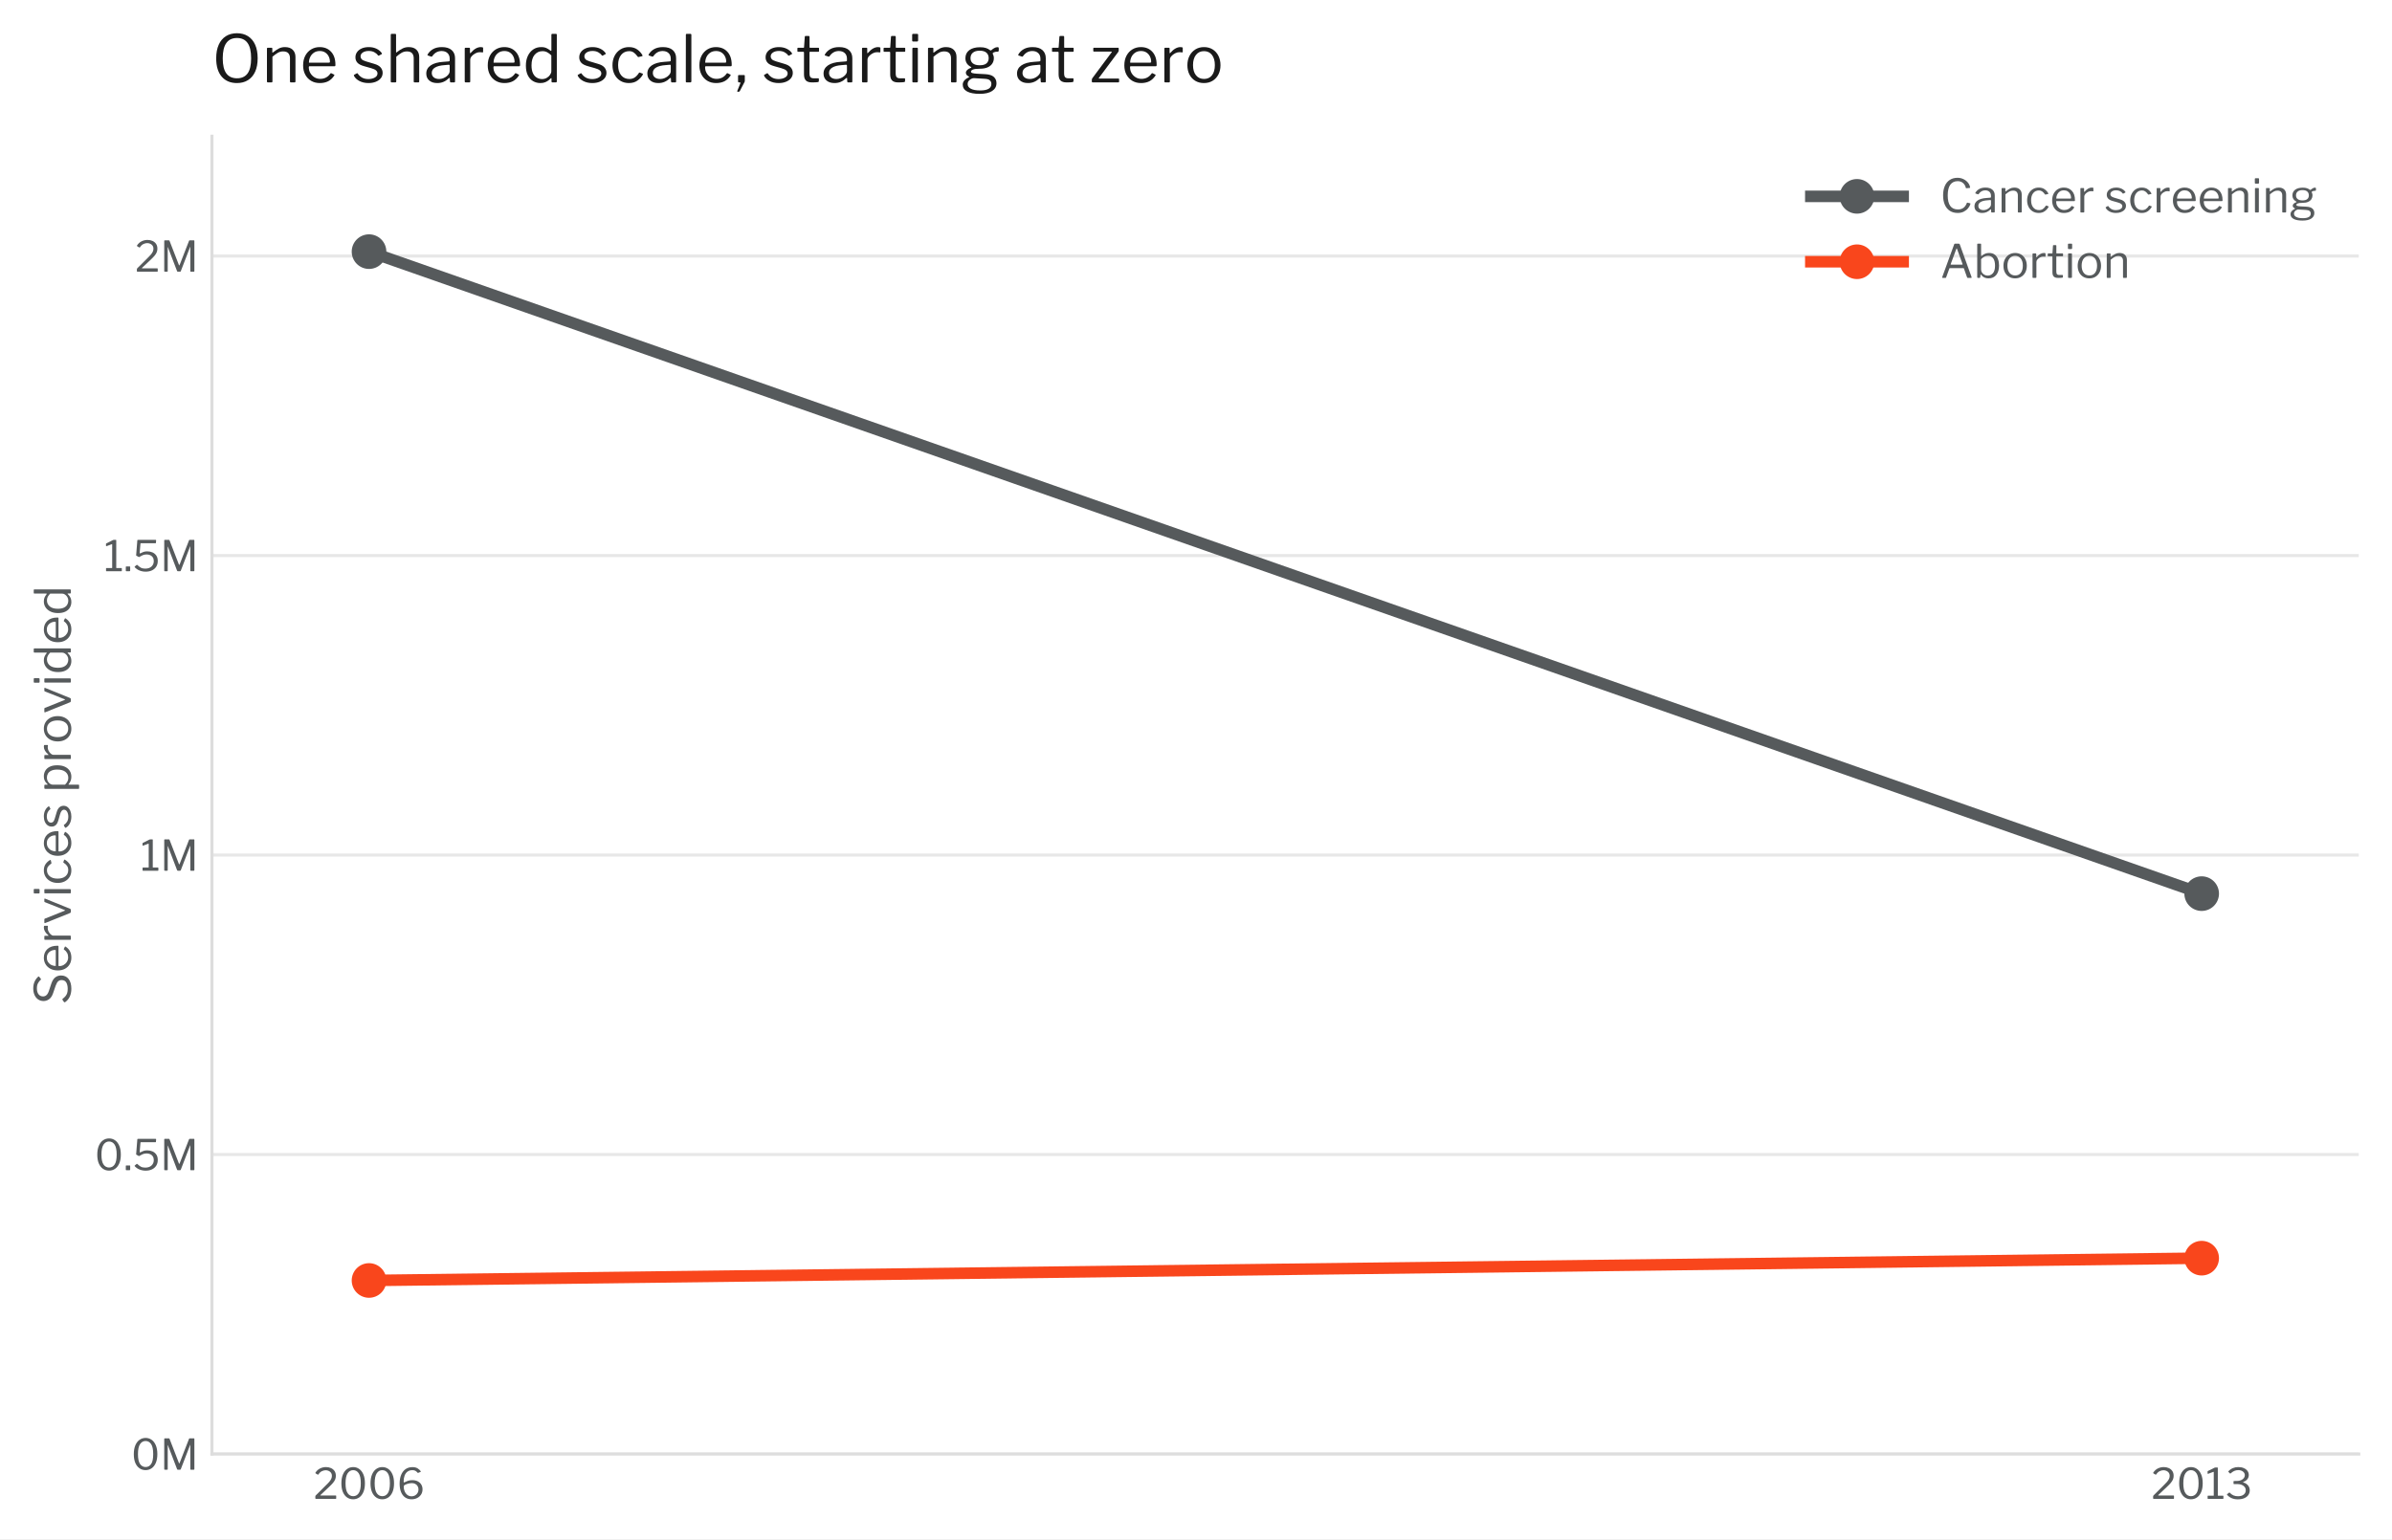
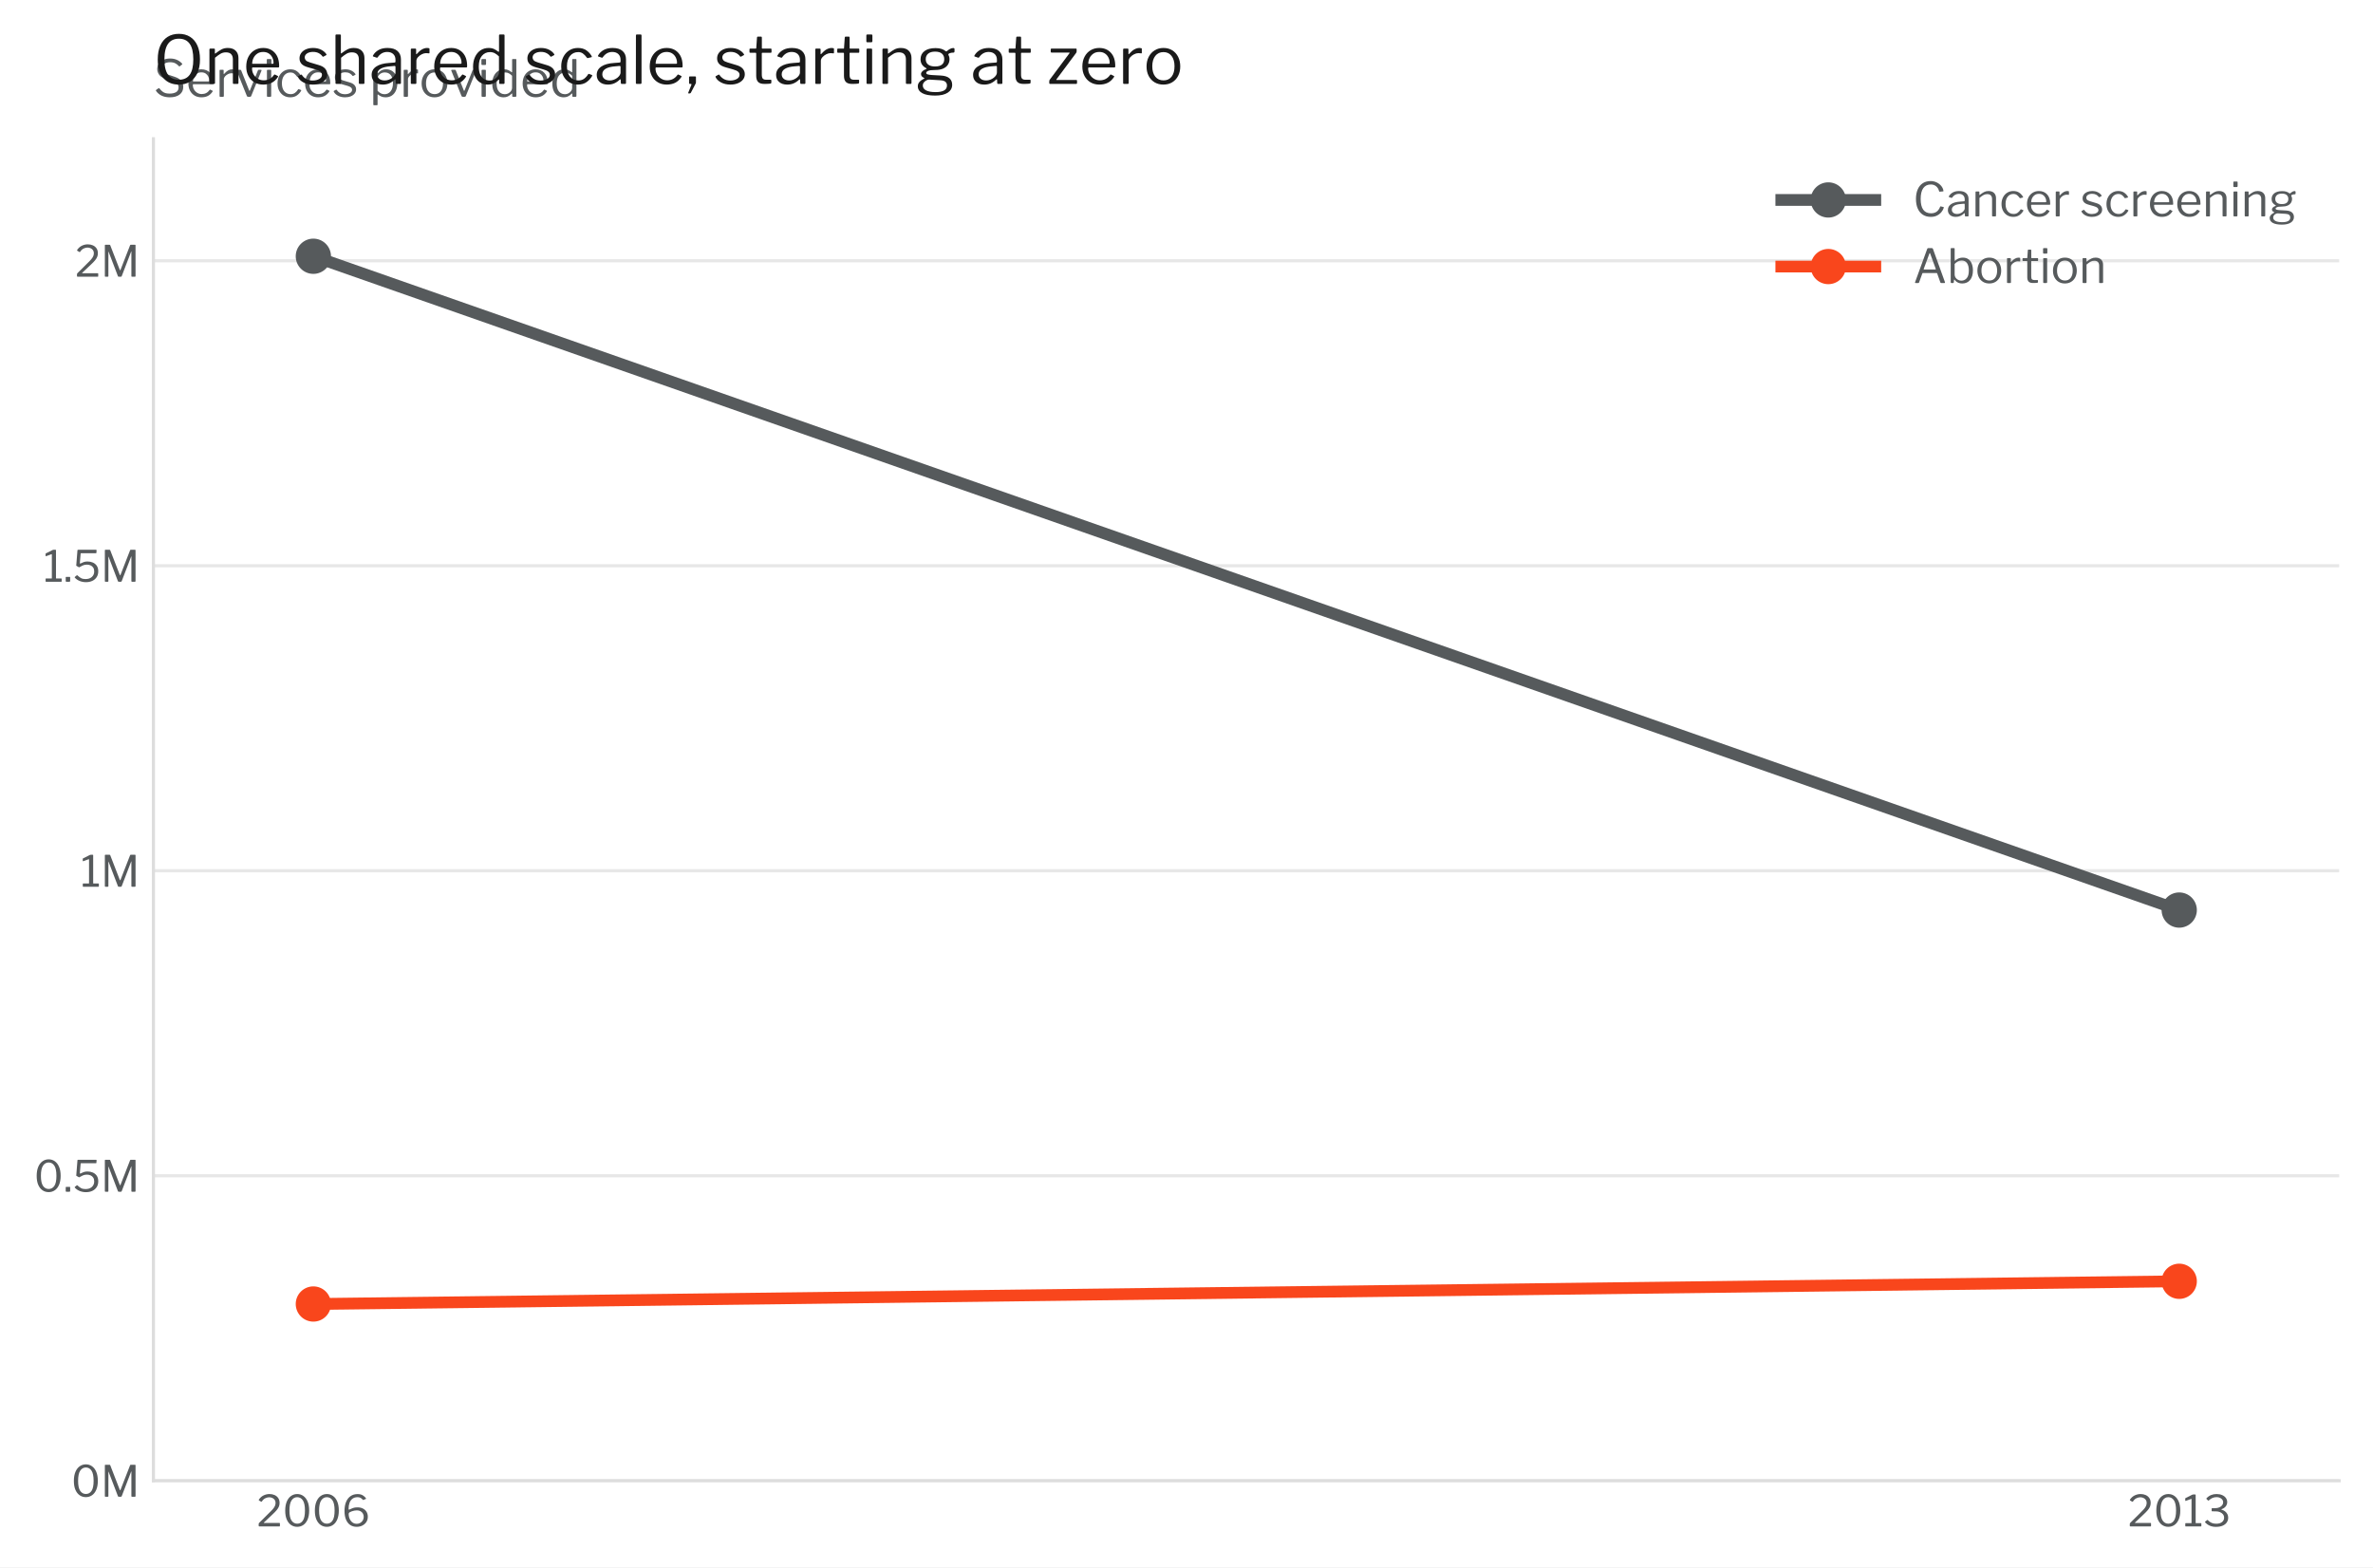
- <svg xmlns="http://www.w3.org/2000/svg" xmlns:xlink="http://www.w3.org/1999/xlink" width="621.729pt" height="400.161pt" viewBox="0 0 621.729 400.161" version="1.1">
+ <svg xmlns="http://www.w3.org/2000/svg" xmlns:xlink="http://www.w3.org/1999/xlink" width="605.807pt" height="400.161pt" viewBox="0 0 605.807 400.161" version="1.1">
  <defs>
    <style type="text/css">*{stroke-linejoin: round; stroke-linecap: butt}</style>
  </defs>
  <g id="figure_1">
    <g id="patch_1">
-       <path d="M 0 400.161  L 621.729 400.161  L 621.729 0  L 0 0  z " style="fill: #ffffff" />
+       <path d="M 0 400.161  L 605.807 400.161  L 605.807 0  L 0 0  z " style="fill: #ffffff" />
    </g>
    <g id="axes_1">
      <g id="patch_2">
-         <path d="M 55.089 378.044  L 613.089 378.044  L 613.089 35.425  L 55.089 35.425  z " style="fill: #ffffff" />
+         <path d="M 39.167 378.044  L 597.167 378.044  L 597.167 35.425  L 39.167 35.425  z " style="fill: #ffffff" />
      </g>
      <g id="matplotlib.axis_1">
        <g id="xtick_1">
          <g id="line2d_1" />
          <g id="text_1">
-             <g style="fill: #565a5c" transform="translate(81.42036 389.7061) scale(0.11 -0.11)">
+             <g style="fill: #565a5c" transform="translate(65.49896 389.7061) scale(0.11 -0.11)">
              <defs>
                <path id="LibreFranklin-Regular-32" d="M 1850 1990  Q 2208 2330 2422 2582  Q 2637 2835 2729 3052  Q 2822 3270 2822 3501  Q 2822 3776 2681 3961  Q 2541 4147 2326 4240  Q 2112 4333 1875 4333  Q 1600 4333 1299 4189  Q 998 4045 781 3699  Q 768 3674 733 3664  Q 698 3654 653 3686  L 371 3853  Q 288 3910 346 3994  Q 640 4422 1056 4617  Q 1472 4813 1926 4813  Q 2330 4813 2669 4665  Q 3008 4518 3213 4224  Q 3418 3930 3418 3482  Q 3418 3200 3318 2950  Q 3219 2701 2992 2429  Q 2765 2157 2387 1805  L 1101 595  Q 1062 563 1072 540  Q 1082 518 1139 518  L 3386 518  Q 3469 518 3469 448  L 3469 77  Q 3469 0 3386 0  L 416 0  Q 314 0 314 102  L 314 365  Q 314 429 342 483  Q 371 538 486 634  L 1850 1990  z " transform="scale(0.015625)" />
                <path id="LibreFranklin-Regular-30" d="M 2208 4813  Q 2707 4813 3110 4531  Q 3514 4250 3747 3702  Q 3981 3155 3981 2362  Q 3981 1574 3747 1033  Q 3514 493 3110 217  Q 2707 -58 2202 -58  Q 1690 -58 1286 217  Q 883 493 652 1027  Q 422 1562 422 2355  Q 422 3149 656 3699  Q 890 4250 1296 4531  Q 1702 4813 2208 4813  z M 2208 410  Q 2733 410 3043 864  Q 3354 1318 3354 2362  Q 3354 3411 3040 3878  Q 2726 4346 2202 4346  Q 1683 4346 1366 3875  Q 1050 3405 1050 2362  Q 1050 1325 1366 867  Q 1683 410 2208 410  z " transform="scale(0.015625)" />
                <path id="LibreFranklin-Regular-36" d="M 2362 4806  Q 2842 4806 3146 4614  Q 3450 4422 3610 4186  Q 3622 4160 3625 4131  Q 3629 4102 3590 4083  L 3226 3936  Q 3194 3917 3168 3933  Q 3142 3949 3130 3974  Q 2989 4141 2813 4243  Q 2637 4346 2368 4346  Q 1907 4346 1609 4122  Q 1312 3898 1171 3510  Q 1030 3123 1030 2637  Q 1030 2528 1049 2499  Q 1069 2470 1146 2509  Q 1389 2630 1670 2732  Q 1952 2835 2330 2835  Q 2822 2835 3171 2652  Q 3520 2470 3702 2156  Q 3885 1843 3885 1446  Q 3885 992 3664 656  Q 3443 320 3068 131  Q 2694 -58 2234 -58  Q 1670 -58 1264 220  Q 858 499 640 1027  Q 422 1555 422 2304  Q 422 3085 656 3645  Q 890 4205 1325 4505  Q 1760 4806 2362 4806  z M 2259 2387  Q 2086 2387 1884 2348  Q 1683 2310 1494 2243  Q 1306 2176 1171 2093  Q 1094 2042 1068 1987  Q 1043 1933 1043 1818  Q 1043 1587 1113 1337  Q 1184 1088 1331 873  Q 1478 659 1702 524  Q 1926 390 2234 390  Q 2528 390 2765 528  Q 3002 666 3139 899  Q 3277 1133 3277 1421  Q 3277 1690 3155 1910  Q 3034 2131 2803 2259  Q 2573 2387 2259 2387  z " transform="scale(0.015625)" />
              </defs>
              <use xlink:href="#LibreFranklin-Regular-32" />
              <use xlink:href="#LibreFranklin-Regular-30" x="59.9" />
              <use xlink:href="#LibreFranklin-Regular-30" x="128.7" />
              <use xlink:href="#LibreFranklin-Regular-36" x="197.5" />
            </g>
          </g>
        </g>
        <g id="xtick_2">
          <g id="line2d_2" />
          <g id="text_2">
-             <g style="fill: #565a5c" transform="translate(559.0982 389.7061) scale(0.11 -0.11)">
+             <g style="fill: #565a5c" transform="translate(543.1767 389.7061) scale(0.11 -0.11)">
              <defs>
                <path id="LibreFranklin-Regular-31" d="M 2637 486  Q 2707 486 2707 422  L 2707 64  Q 2707 0 2637 0  L 390 0  Q 320 0 320 64  L 320 422  Q 320 486 390 486  L 1197 486  Q 1248 486 1248 518  L 1248 4038  Q 1248 4109 1190 4090  L 397 3795  Q 314 3770 314 3872  L 314 4128  Q 314 4173 326 4189  Q 339 4205 378 4224  L 1325 4698  Q 1427 4749 1517 4749  L 1792 4749  Q 1862 4749 1862 4672  L 1862 531  Q 1862 486 1901 486  L 2637 486  z " transform="scale(0.015625)" />
                <path id="LibreFranklin-Regular-33" d="M 493 4083  Q 448 4128 493 4179  Q 787 4499 1161 4656  Q 1536 4813 1971 4813  Q 2464 4813 2822 4656  Q 3181 4499 3376 4227  Q 3571 3955 3571 3610  Q 3571 3264 3356 2985  Q 3142 2707 2758 2573  Q 2618 2528 2758 2483  Q 3021 2413 3238 2249  Q 3456 2086 3587 1849  Q 3718 1613 3718 1312  Q 3718 915 3513 604  Q 3309 294 2902 115  Q 2496 -64 1888 -64  Q 902 -64 288 614  Q 243 672 307 723  L 582 941  Q 621 973 643 969  Q 666 966 685 941  Q 973 646 1267 524  Q 1562 403 1933 403  Q 2490 403 2800 652  Q 3110 902 3110 1293  Q 3110 1600 2937 1811  Q 2765 2022 2489 2131  Q 2214 2240 1907 2240  L 1338 2246  Q 1261 2246 1261 2310  L 1261 2643  Q 1261 2701 1338 2707  L 1798 2714  Q 2125 2714 2390 2829  Q 2656 2944 2813 3139  Q 2970 3334 2970 3584  Q 2970 3910 2691 4131  Q 2413 4352 1978 4352  Q 1645 4352 1363 4224  Q 1082 4096 832 3859  Q 774 3802 717 3859  L 493 4083  z " transform="scale(0.015625)" />
              </defs>
              <use xlink:href="#LibreFranklin-Regular-32" />
              <use xlink:href="#LibreFranklin-Regular-30" x="59.9" />
              <use xlink:href="#LibreFranklin-Regular-31" x="128.7" />
              <use xlink:href="#LibreFranklin-Regular-33" x="175.2" />
            </g>
          </g>
        </g>
      </g>
      <g id="matplotlib.axis_2">
        <g id="ytick_1">
          <g id="line2d_3">
-             <path d="M 55.089 378.044  L 613.089 378.044  " clip-path="url(#pe944103320)" style="fill: none; stroke: #dddddd; stroke-opacity: 0.7; stroke-width: 0.8; stroke-linecap: square" />
+             <path d="M 39.167 378.044  L 597.167 378.044  " clip-path="url(#pe214f3ddff)" style="fill: none; stroke: #dddddd; stroke-opacity: 0.7; stroke-width: 0.8; stroke-linecap: square" />
          </g>
          <g id="line2d_4" />
          <g id="text_3">
-             <g style="fill: #565a5c" transform="translate(34.05578 382.1249) scale(0.11 -0.11)">
+             <g style="fill: #565a5c" transform="translate(18.13437 382.1249) scale(0.11 -0.11)">
              <defs>
                <path id="LibreFranklin-Regular-4d" d="M 710 0  Q 621 0 621 96  L 621 4659  Q 621 4749 698 4749  L 1312 4749  Q 1402 4749 1421 4678  L 2842 1011  Q 2893 890 2944 1018  L 4365 4666  Q 4390 4749 4461 4749  L 5107 4749  Q 5178 4749 5178 4666  L 5178 96  Q 5178 0 5082 0  L 4659 0  Q 4563 0 4563 83  L 4563 3744  Q 4563 3776 4550 3773  Q 4538 3770 4531 3744  L 3123 83  Q 3091 0 3002 0  L 2694 0  Q 2592 0 2566 77  L 1178 3706  Q 1171 3738 1158 3734  Q 1146 3731 1146 3706  L 1146 83  Q 1146 0 1056 0  L 710 0  z " transform="scale(0.015625)" />
              </defs>
              <use xlink:href="#LibreFranklin-Regular-30" />
              <use xlink:href="#LibreFranklin-Regular-4d" x="68.8" />
            </g>
          </g>
        </g>
        <g id="ytick_2">
          <g id="line2d_5">
-             <path d="M 55.089 300.176  L 613.089 300.176  " clip-path="url(#pe944103320)" style="fill: none; stroke: #dddddd; stroke-opacity: 0.7; stroke-width: 0.8; stroke-linecap: square" />
+             <path d="M 39.167 300.176  L 597.167 300.176  " clip-path="url(#pe214f3ddff)" style="fill: none; stroke: #dddddd; stroke-opacity: 0.7; stroke-width: 0.8; stroke-linecap: square" />
          </g>
          <g id="line2d_6" />
          <g id="text_4">
-             <g style="fill: #565a5c" transform="translate(24.56141 304.2569) scale(0.11 -0.11)">
+             <g style="fill: #565a5c" transform="translate(8.64 304.2569) scale(0.11 -0.11)">
              <defs>
                <path id="LibreFranklin-Regular-2e" d="M 992 102  Q 992 0 877 0  L 429 0  Q 333 0 333 90  L 333 640  Q 333 723 403 723  L 928 723  Q 992 723 992 646  L 992 102  z " transform="scale(0.015625)" />
                <path id="LibreFranklin-Regular-35" d="M 3482 4749  Q 3546 4749 3565 4729  Q 3584 4710 3578 4659  L 3552 4307  Q 3546 4262 3536 4249  Q 3526 4237 3462 4237  L 1286 4237  Q 1210 4237 1210 4166  L 1094 2778  Q 1088 2733 1113 2710  Q 1139 2688 1171 2701  Q 1408 2822 1648 2915  Q 1888 3008 2234 3008  Q 2656 3008 3017 2854  Q 3379 2701 3603 2377  Q 3827 2054 3827 1555  Q 3827 1043 3590 681  Q 3354 320 2944 128  Q 2534 -64 2003 -64  Q 1517 -64 1085 105  Q 653 275 352 602  Q 326 640 323 669  Q 320 698 365 730  L 640 954  Q 691 992 749 934  Q 1005 691 1261 544  Q 1517 397 1926 397  Q 2541 397 2883 717  Q 3226 1037 3226 1536  Q 3226 1875 3078 2099  Q 2931 2323 2684 2432  Q 2438 2541 2138 2541  Q 1798 2541 1529 2419  Q 1261 2298 1037 2163  Q 986 2138 976 2144  Q 966 2150 922 2170  L 608 2349  Q 550 2387 553 2400  Q 557 2413 563 2490  L 736 4659  Q 742 4717 761 4733  Q 781 4749 877 4749  L 3482 4749  z " transform="scale(0.015625)" />
              </defs>
              <use xlink:href="#LibreFranklin-Regular-30" />
              <use xlink:href="#LibreFranklin-Regular-2e" x="68.8" />
              <use xlink:href="#LibreFranklin-Regular-35" x="89.7" />
              <use xlink:href="#LibreFranklin-Regular-4d" x="155.1" />
            </g>
          </g>
        </g>
        <g id="ytick_3">
          <g id="line2d_7">
-             <path d="M 55.089 222.308  L 613.089 222.308  " clip-path="url(#pe944103320)" style="fill: none; stroke: #dddddd; stroke-opacity: 0.7; stroke-width: 0.8; stroke-linecap: square" />
+             <path d="M 39.167 222.308  L 597.167 222.308  " clip-path="url(#pe214f3ddff)" style="fill: none; stroke: #dddddd; stroke-opacity: 0.7; stroke-width: 0.8; stroke-linecap: square" />
          </g>
          <g id="line2d_8" />
          <g id="text_5">
-             <g style="fill: #565a5c" transform="translate(36.50844 226.3889) scale(0.11 -0.11)">
+             <g style="fill: #565a5c" transform="translate(20.58703 226.3889) scale(0.11 -0.11)">
              <use xlink:href="#LibreFranklin-Regular-31" />
              <use xlink:href="#LibreFranklin-Regular-4d" x="46.5" />
            </g>
          </g>
        </g>
        <g id="ytick_4">
          <g id="line2d_9">
-             <path d="M 55.089 144.44  L 613.089 144.44  " clip-path="url(#pe944103320)" style="fill: none; stroke: #dddddd; stroke-opacity: 0.7; stroke-width: 0.8; stroke-linecap: square" />
+             <path d="M 39.167 144.44  L 597.167 144.44  " clip-path="url(#pe214f3ddff)" style="fill: none; stroke: #dddddd; stroke-opacity: 0.7; stroke-width: 0.8; stroke-linecap: square" />
          </g>
          <g id="line2d_10" />
          <g id="text_6">
-             <g style="fill: #565a5c" transform="translate(27.01406 148.5209) scale(0.11 -0.11)">
+             <g style="fill: #565a5c" transform="translate(11.09266 148.5209) scale(0.11 -0.11)">
              <use xlink:href="#LibreFranklin-Regular-31" />
              <use xlink:href="#LibreFranklin-Regular-2e" x="46.5" />
              <use xlink:href="#LibreFranklin-Regular-35" x="67.4" />
              <use xlink:href="#LibreFranklin-Regular-4d" x="132.8" />
            </g>
          </g>
        </g>
        <g id="ytick_5">
          <g id="line2d_11">
-             <path d="M 55.089 66.572  L 613.089 66.572  " clip-path="url(#pe944103320)" style="fill: none; stroke: #dddddd; stroke-opacity: 0.7; stroke-width: 0.8; stroke-linecap: square" />
+             <path d="M 39.167 66.572  L 597.167 66.572  " clip-path="url(#pe214f3ddff)" style="fill: none; stroke: #dddddd; stroke-opacity: 0.7; stroke-width: 0.8; stroke-linecap: square" />
          </g>
          <g id="line2d_12" />
          <g id="text_7">
-             <g style="fill: #565a5c" transform="translate(35.03375 70.6529) scale(0.11 -0.11)">
+             <g style="fill: #565a5c" transform="translate(19.11234 70.6529) scale(0.11 -0.11)">
              <use xlink:href="#LibreFranklin-Regular-32" />
              <use xlink:href="#LibreFranklin-Regular-4d" x="59.9" />
            </g>
          </g>
        </g>
        <g id="text_8">
-           <g style="fill: #565a5c" transform="translate(18.41641 261.2376) rotate(-90) scale(0.13 -0.13)">
+           <g style="fill: #565a5c" transform="translate(39.16734 24.71405) scale(0.13 -0.13)">
            <defs>
              <path id="LibreFranklin-Regular-53" d="M 3187 3866  Q 3021 4064 2758 4205  Q 2496 4346 2099 4346  Q 1619 4346 1344 4134  Q 1069 3923 1069 3546  Q 1069 3437 1117 3305  Q 1165 3174 1312 3046  Q 1459 2918 1754 2816  L 2682 2509  Q 3258 2317 3504 2000  Q 3750 1683 3750 1254  Q 3750 634 3296 285  Q 2842 -64 2054 -64  Q 1478 -64 1040 141  Q 602 346 333 736  Q 275 819 371 890  L 602 1050  Q 704 1120 762 1050  Q 934 832 1104 688  Q 1274 544 1491 473  Q 1709 403 2029 403  Q 2534 403 2848 585  Q 3162 768 3162 1190  Q 3162 1427 3018 1606  Q 2874 1786 2438 1946  L 1466 2278  Q 934 2464 707 2793  Q 480 3123 480 3488  Q 480 3891 685 4188  Q 890 4486 1254 4649  Q 1619 4813 2099 4813  Q 2579 4813 2956 4643  Q 3334 4474 3597 4179  Q 3616 4154 3625 4122  Q 3635 4090 3597 4058  L 3302 3827  Q 3258 3795 3187 3866  z " transform="scale(0.015625)" />
              <path id="LibreFranklin-Regular-65" d="M 851 1485  Q 851 1171 1001 912  Q 1152 653 1405 499  Q 1658 346 1971 346  Q 2605 346 2970 877  Q 3008 922 3059 896  L 3328 762  Q 3386 730 3341 672  Q 3085 282 2739 109  Q 2394 -64 1920 -64  Q 1446 -64 1078 153  Q 710 371 502 761  Q 294 1152 294 1664  Q 294 2214 508 2617  Q 723 3021 1091 3238  Q 1459 3456 1914 3456  Q 2611 3456 3033 2998  Q 3456 2541 3456 1722  Q 3456 1670 3446 1625  Q 3437 1581 3360 1581  L 909 1581  Q 851 1581 851 1485  z M 2810 1933  Q 2874 1933 2896 1949  Q 2918 1965 2918 2022  Q 2918 2298 2800 2538  Q 2682 2778 2461 2925  Q 2240 3072 1926 3072  Q 1581 3072 1344 2905  Q 1107 2739 985 2480  Q 864 2221 864 1933  L 2810 1933  z " transform="scale(0.015625)" />
              <path id="LibreFranklin-Regular-72" d="M 582 0  Q 493 0 493 83  L 493 3309  Q 493 3392 563 3392  L 934 3392  Q 1005 3392 1005 3322  L 1005 2906  Q 1005 2867 1024 2860  Q 1043 2854 1075 2886  Q 1562 3456 2067 3456  Q 2291 3456 2291 3373  L 2291 2989  Q 2291 2925 2234 2938  Q 2176 2944 2102 2950  Q 2029 2957 1946 2957  Q 1760 2957 1545 2848  Q 1331 2739 1180 2569  Q 1030 2400 1030 2214  L 1030 96  Q 1030 0 934 0  L 582 0  z " transform="scale(0.015625)" />
              <path id="LibreFranklin-Regular-76" d="M 3251 3392  Q 3296 3392 3312 3363  Q 3328 3334 3315 3302  L 2016 96  Q 1978 0 1869 0  L 1638 0  Q 1517 0 1478 90  L 186 3296  Q 166 3334 188 3363  Q 211 3392 256 3392  L 653 3392  Q 730 3392 755 3322  L 1760 806  Q 1805 685 1862 813  L 2861 3322  Q 2886 3392 2957 3392  L 3251 3392  z " transform="scale(0.015625)" />
              <path id="LibreFranklin-Regular-69" d="M 1056 4122  Q 1056 4000 941 4000  L 570 4000  Q 474 4000 474 4109  L 474 4646  Q 474 4749 563 4749  L 966 4749  Q 1056 4749 1056 4653  L 1056 4122  z M 1030 109  Q 1030 0 915 0  L 589 0  Q 493 0 493 90  L 493 3302  Q 493 3392 570 3392  L 960 3392  Q 1030 3392 1030 3309  L 1030 109  z " transform="scale(0.015625)" />
              <path id="LibreFranklin-Regular-63" d="M 1901 3456  Q 2394 3456 2720 3222  Q 3046 2989 3226 2662  Q 3264 2586 3194 2566  L 2842 2483  Q 2790 2464 2758 2528  Q 2566 2790 2377 2924  Q 2189 3059 1933 3059  Q 1440 3059 1142 2694  Q 845 2330 845 1696  Q 845 1056 1145 694  Q 1446 333 1946 333  Q 2253 333 2477 486  Q 2701 640 2886 934  Q 2918 979 2970 960  L 3245 858  Q 3290 838 3270 774  Q 3085 435 2745 185  Q 2406 -64 1901 -64  Q 1427 -64 1065 157  Q 704 378 499 771  Q 294 1165 294 1683  Q 294 2202 502 2602  Q 710 3002 1072 3229  Q 1434 3456 1901 3456  z " transform="scale(0.015625)" />
              <path id="LibreFranklin-Regular-73" d="M 2528 2643  Q 2394 2835 2166 2956  Q 1939 3078 1619 3078  Q 1274 3078 1046 2931  Q 819 2784 819 2534  Q 819 2406 918 2281  Q 1018 2157 1338 2061  L 2150 1818  Q 2586 1696 2784 1465  Q 2982 1235 2982 934  Q 2982 634 2803 410  Q 2624 186 2310 61  Q 1997 -64 1600 -64  Q 1094 -64 713 134  Q 333 333 179 640  Q 141 710 192 742  L 442 883  Q 506 915 538 877  Q 691 634 950 480  Q 1210 326 1606 326  Q 1971 333 2224 480  Q 2477 627 2477 877  Q 2477 1050 2336 1174  Q 2195 1299 1850 1395  L 1190 1581  Q 710 1709 515 1926  Q 320 2144 320 2438  Q 314 2739 480 2969  Q 646 3200 940 3328  Q 1235 3456 1626 3456  Q 2054 3456 2387 3293  Q 2720 3130 2899 2861  Q 2938 2797 2893 2771  L 2624 2624  Q 2573 2592 2528 2643  z " transform="scale(0.015625)" />
              <path id="LibreFranklin-Regular-20" transform="scale(0.015625)" />
              <path id="LibreFranklin-Regular-70" d="M 934 3392  Q 1024 3392 1024 3296  L 1024 3027  Q 1024 2925 1107 3002  Q 1178 3072 1299 3181  Q 1421 3290 1616 3373  Q 1811 3456 2112 3456  Q 2502 3456 2822 3267  Q 3142 3078 3328 2700  Q 3514 2323 3514 1747  Q 3514 1171 3328 768  Q 3142 365 2812 150  Q 2483 -64 2042 -64  Q 1747 -64 1520 29  Q 1293 122 1133 256  Q 1075 307 1052 297  Q 1030 288 1030 218  L 1030 -973  Q 1030 -1056 960 -1056  L 563 -1056  Q 493 -1056 493 -973  L 493 3290  Q 493 3392 595 3392  L 934 3392  z M 1030 749  Q 1222 550 1433 438  Q 1645 326 1901 326  Q 2362 326 2662 684  Q 2963 1043 2963 1741  Q 2963 2208 2822 2502  Q 2682 2797 2448 2931  Q 2214 3066 1933 3066  Q 1670 3066 1465 2950  Q 1261 2835 1145 2665  Q 1030 2496 1030 2330  L 1030 749  z " transform="scale(0.015625)" />
              <path id="LibreFranklin-Regular-6f" d="M 1914 -64  Q 1427 -64 1062 157  Q 698 378 496 771  Q 294 1165 294 1677  Q 294 2202 502 2602  Q 710 3002 1075 3229  Q 1440 3456 1920 3456  Q 2406 3456 2768 3229  Q 3130 3002 3331 2602  Q 3533 2202 3533 1683  Q 3533 1171 3331 777  Q 3130 384 2765 160  Q 2400 -64 1914 -64  z M 1926 339  Q 2426 339 2704 700  Q 2982 1062 2982 1696  Q 2982 2323 2697 2691  Q 2413 3059 1920 3059  Q 1421 3059 1133 2691  Q 845 2323 845 1696  Q 845 1062 1133 700  Q 1421 339 1926 339  z " transform="scale(0.015625)" />
              <path id="LibreFranklin-Regular-64" d="M 2906 0  Q 2816 0 2816 90  L 2816 365  Q 2816 467 2733 390  Q 2662 314 2531 208  Q 2400 102 2201 19  Q 2003 -64 1728 -64  Q 1331 -64 1008 125  Q 685 314 496 694  Q 307 1075 307 1645  Q 307 2189 499 2595  Q 691 3002 1027 3229  Q 1363 3456 1805 3456  Q 2118 3456 2329 3353  Q 2541 3251 2701 3117  Q 2803 3034 2803 3162  L 2803 4666  Q 2803 4749 2874 4749  L 3264 4749  Q 3334 4749 3334 4666  L 3334 102  Q 3334 0 3232 0  L 2906 0  z M 2797 2643  Q 2598 2842 2393 2950  Q 2189 3059 1933 3059  Q 1466 3059 1162 2704  Q 858 2349 858 1664  Q 858 1197 998 899  Q 1139 602 1376 464  Q 1613 326 1894 326  Q 2150 326 2355 448  Q 2560 570 2678 749  Q 2797 928 2797 1101  L 2797 2643  z " transform="scale(0.015625)" />
            </defs>
            <use xlink:href="#LibreFranklin-Regular-53" />
            <use xlink:href="#LibreFranklin-Regular-65" x="64.1" />
            <use xlink:href="#LibreFranklin-Regular-72" x="122.2" />
            <use xlink:href="#LibreFranklin-Regular-76" x="160.5" />
            <use xlink:href="#LibreFranklin-Regular-69" x="215.2" />
            <use xlink:href="#LibreFranklin-Regular-63" x="239.1" />
            <use xlink:href="#LibreFranklin-Regular-65" x="293.3" />
            <use xlink:href="#LibreFranklin-Regular-73" x="351.4" />
            <use xlink:href="#LibreFranklin-Regular-20" x="402.6" />
            <use xlink:href="#LibreFranklin-Regular-70" x="424.1" />
            <use xlink:href="#LibreFranklin-Regular-72" x="483.8" />
            <use xlink:href="#LibreFranklin-Regular-6f" x="522.1" />
            <use xlink:href="#LibreFranklin-Regular-76" x="582" />
            <use xlink:href="#LibreFranklin-Regular-69" x="636.7" />
            <use xlink:href="#LibreFranklin-Regular-64" x="660.6" />
            <use xlink:href="#LibreFranklin-Regular-65" x="720.5" />
            <use xlink:href="#LibreFranklin-Regular-64" x="778.6" />
          </g>
        </g>
      </g>
      <g id="patch_3">
-         <path d="M 55.089 378.044  L 55.089 35.425  " style="fill: none; stroke: #dddddd; stroke-width: 0.8; stroke-linejoin: miter; stroke-linecap: square" />
+         <path d="M 39.167 378.044  L 39.167 35.425  " style="fill: none; stroke: #dddddd; stroke-width: 0.8; stroke-linejoin: miter; stroke-linecap: square" />
      </g>
      <g id="patch_4">
-         <path d="M 55.089 378.044  L 613.089 378.044  " style="fill: none; stroke: #dddddd; stroke-width: 0.8; stroke-linejoin: miter; stroke-linecap: square" />
+         <path d="M 39.167 378.044  L 597.167 378.044  " style="fill: none; stroke: #dddddd; stroke-width: 0.8; stroke-linejoin: miter; stroke-linecap: square" />
      </g>
      <g id="line2d_13">
-         <path d="M 95.918 65.424  L 572.259 232.341  " clip-path="url(#pe944103320)" style="fill: none; stroke: #565a5c; stroke-width: 3; stroke-linecap: square" />
+         <path d="M 79.997 65.424  L 556.338 232.341  " clip-path="url(#pe214f3ddff)" style="fill: none; stroke: #565a5c; stroke-width: 3; stroke-linecap: square" />
        <defs>
-           <path id="m141c931608" d="M 0 4  C 1.061 4 2.078 3.579 2.828 2.828  C 3.579 2.078 4 1.061 4 0  C 4 -1.061 3.579 -2.078 2.828 -2.828  C 2.078 -3.579 1.061 -4 0 -4  C -1.061 -4 -2.078 -3.579 -2.828 -2.828  C -3.579 -2.078 -4 -1.061 -4 0  C -4 1.061 -3.579 2.078 -2.828 2.828  C -2.078 3.579 -1.061 4 0 4  z " style="stroke: #565a5c" />
+           <path id="meaa89409b1" d="M 0 4  C 1.061 4 2.078 3.579 2.828 2.828  C 3.579 2.078 4 1.061 4 0  C 4 -1.061 3.579 -2.078 2.828 -2.828  C 2.078 -3.579 1.061 -4 0 -4  C -1.061 -4 -2.078 -3.579 -2.828 -2.828  C -3.579 -2.078 -4 -1.061 -4 0  C -4 1.061 -3.579 2.078 -2.828 2.828  C -2.078 3.579 -1.061 4 0 4  z " style="stroke: #565a5c" />
        </defs>
-         <g clip-path="url(#pe944103320)">
-           <use xlink:href="#m141c931608" x="95.918" y="65.424" style="fill: #565a5c; stroke: #565a5c" />
-           <use xlink:href="#m141c931608" x="572.259" y="232.341" style="fill: #565a5c; stroke: #565a5c" />
+         <g clip-path="url(#pe214f3ddff)">
+           <use xlink:href="#meaa89409b1" x="79.997" y="65.424" style="fill: #565a5c; stroke: #565a5c" />
+           <use xlink:href="#meaa89409b1" x="556.338" y="232.341" style="fill: #565a5c; stroke: #565a5c" />
        </g>
      </g>
      <g id="line2d_14">
-         <path d="M 95.918 332.919  L 572.259 327.118  " clip-path="url(#pe944103320)" style="fill: none; stroke: #f9461c; stroke-width: 3; stroke-linecap: square" />
+         <path d="M 79.997 332.919  L 556.338 327.118  " clip-path="url(#pe214f3ddff)" style="fill: none; stroke: #f9461c; stroke-width: 3; stroke-linecap: square" />
        <defs>
-           <path id="m157145bfbd" d="M 0 4  C 1.061 4 2.078 3.579 2.828 2.828  C 3.579 2.078 4 1.061 4 0  C 4 -1.061 3.579 -2.078 2.828 -2.828  C 2.078 -3.579 1.061 -4 0 -4  C -1.061 -4 -2.078 -3.579 -2.828 -2.828  C -3.579 -2.078 -4 -1.061 -4 0  C -4 1.061 -3.579 2.078 -2.828 2.828  C -2.078 3.579 -1.061 4 0 4  z " style="stroke: #f9461c" />
+           <path id="ma3ff4e14aa" d="M 0 4  C 1.061 4 2.078 3.579 2.828 2.828  C 3.579 2.078 4 1.061 4 0  C 4 -1.061 3.579 -2.078 2.828 -2.828  C 2.078 -3.579 1.061 -4 0 -4  C -1.061 -4 -2.078 -3.579 -2.828 -2.828  C -3.579 -2.078 -4 -1.061 -4 0  C -4 1.061 -3.579 2.078 -2.828 2.828  C -2.078 3.579 -1.061 4 0 4  z " style="stroke: #f9461c" />
        </defs>
-         <g clip-path="url(#pe944103320)">
-           <use xlink:href="#m157145bfbd" x="95.918" y="332.919" style="fill: #f9461c; stroke: #f9461c" />
-           <use xlink:href="#m157145bfbd" x="572.259" y="327.118" style="fill: #f9461c; stroke: #f9461c" />
+         <g clip-path="url(#pe214f3ddff)">
+           <use xlink:href="#ma3ff4e14aa" x="79.997" y="332.919" style="fill: #f9461c; stroke: #f9461c" />
+           <use xlink:href="#ma3ff4e14aa" x="556.338" y="327.118" style="fill: #f9461c; stroke: #f9461c" />
        </g>
      </g>
      <g id="text_9">
-         <g style="fill: #1a1a1a" transform="translate(55.08875 21.42453) scale(0.17 -0.17)">
+         <g style="fill: #1a1a1a" transform="translate(39.16734 21.42453) scale(0.17 -0.17)">
          <defs>
            <path id="LibreFranklin-Regular-4f" d="M 2445 -64  Q 1498 -64 957 563  Q 416 1190 416 2355  Q 416 3136 662 3686  Q 909 4237 1366 4525  Q 1824 4813 2451 4813  Q 3072 4813 3526 4525  Q 3981 4237 4227 3689  Q 4474 3142 4474 2362  Q 4474 1587 4227 1046  Q 3981 506 3526 221  Q 3072 -64 2445 -64  z M 2458 403  Q 3142 403 3488 880  Q 3834 1357 3834 2355  Q 3834 3373 3485 3859  Q 3136 4346 2451 4346  Q 1760 4346 1408 3856  Q 1056 3366 1056 2355  Q 1056 1357 1408 880  Q 1760 403 2458 403  z " transform="scale(0.015625)" />
            <path id="LibreFranklin-Regular-6e" d="M 582 0  Q 493 0 493 83  L 493 3309  Q 493 3392 563 3392  L 947 3392  Q 1018 3392 1018 3322  L 1018 2950  Q 1018 2880 1075 2931  Q 1395 3181 1657 3318  Q 1920 3456 2253 3456  Q 2752 3456 3017 3190  Q 3283 2925 3283 2490  L 3283 102  Q 3283 0 3187 0  L 2829 0  Q 2746 0 2746 83  L 2746 2368  Q 2746 2675 2586 2854  Q 2426 3034 2080 3034  Q 1792 3034 1565 2902  Q 1338 2771 1030 2515  L 1030 96  Q 1030 0 934 0  L 582 0  z " transform="scale(0.015625)" />
            <path id="LibreFranklin-Regular-68" d="M 582 0  Q 499 0 499 83  L 499 4666  Q 499 4749 570 4749  L 947 4749  Q 1018 4749 1018 4672  L 1018 2963  Q 1018 2893 1075 2944  Q 1414 3206 1673 3331  Q 1933 3456 2259 3456  Q 2758 3456 3020 3190  Q 3283 2925 3283 2483  L 3283 102  Q 3283 0 3187 0  L 2829 0  Q 2746 0 2746 83  L 2746 2368  Q 2746 2675 2586 2854  Q 2426 3034 2080 3034  Q 1792 3034 1565 2902  Q 1338 2771 1037 2515  L 1037 96  Q 1037 0 934 0  L 582 0  z " transform="scale(0.015625)" />
            <path id="LibreFranklin-Regular-61" d="M 2445 410  Q 2208 179 1929 57  Q 1651 -64 1312 -64  Q 813 -64 525 189  Q 237 442 237 864  Q 237 1370 672 1667  Q 1107 1965 1926 2016  L 2426 2054  Q 2528 2061 2528 2150  L 2528 2323  Q 2528 2669 2313 2870  Q 2099 3072 1734 3072  Q 1171 3072 819 2560  Q 781 2502 723 2522  L 384 2637  Q 358 2650 352 2669  Q 346 2688 371 2739  Q 557 3066 905 3261  Q 1254 3456 1760 3456  Q 2400 3456 2726 3161  Q 3053 2867 3053 2362  L 3053 96  Q 3053 0 2963 0  L 2637 0  Q 2560 0 2554 102  L 2541 397  Q 2528 486 2445 410  z M 2528 1626  Q 2528 1734 2438 1728  L 2016 1690  Q 1427 1651 1100 1459  Q 774 1267 774 928  Q 774 653 969 493  Q 1165 333 1498 333  Q 1702 333 1891 406  Q 2080 480 2227 595  Q 2528 845 2528 1094  L 2528 1626  z " transform="scale(0.015625)" />
            <path id="LibreFranklin-Regular-6c" d="M 1037 109  Q 1037 0 922 0  L 589 0  Q 493 0 493 90  L 499 4659  Q 499 4749 576 4749  L 960 4749  Q 1037 4749 1037 4666  L 1037 109  z " transform="scale(0.015625)" />
            <path id="LibreFranklin-Regular-2c" d="M 333 -915  Q 250 -915 288 -819  L 576 -102  Q 621 0 525 0  L 442 0  Q 358 0 358 77  L 358 646  Q 358 717 422 717  L 954 717  Q 1018 717 1018 653  L 1018 128  Q 1018 83 998 51  L 531 -845  Q 493 -915 403 -915  L 333 -915  z " transform="scale(0.015625)" />
            <path id="LibreFranklin-Regular-74" d="M 1389 2995  Q 1338 2995 1338 2938  L 1338 909  Q 1338 608 1440 505  Q 1542 403 1747 403  L 2189 403  Q 2259 403 2259 333  L 2253 115  Q 2253 51 2176 32  Q 2106 19 1994 12  Q 1882 6 1766 3  Q 1651 0 1574 0  Q 1171 0 985 189  Q 800 378 800 787  L 800 2925  Q 800 2995 736 2995  L 224 2995  Q 154 2995 154 3059  L 154 3328  Q 154 3392 218 3392  L 762 3392  Q 806 3392 806 3443  L 877 4461  Q 883 4544 947 4544  L 1267 4544  Q 1344 4544 1344 4454  L 1344 3443  Q 1344 3392 1395 3392  L 2202 3392  Q 2272 3392 2272 3334  L 2272 3059  Q 2272 2995 2202 2995  L 1389 2995  z " transform="scale(0.015625)" />
            <path id="LibreFranklin-Regular-67" d="M 3558 3450  Q 3680 3450 3680 3347  L 3680 3123  Q 3680 3002 3552 3008  Q 3347 3008 3219 2950  Q 3066 2893 3091 2803  Q 3123 2733 3161 2630  Q 3200 2528 3200 2368  Q 3200 2086 3049 1849  Q 2899 1613 2592 1475  Q 2285 1338 1811 1338  Q 1325 1338 1142 1251  Q 960 1165 960 1062  Q 960 960 1097 915  Q 1235 870 1542 851  L 2368 806  Q 2938 774 3197 537  Q 3456 301 3456 -83  Q 3456 -563 3030 -841  Q 2605 -1120 1818 -1120  Q 1005 -1120 579 -886  Q 154 -653 154 -218  Q 154 6 307 185  Q 461 365 755 506  Q 832 538 755 576  Q 614 640 537 729  Q 461 819 461 954  Q 461 1088 589 1216  Q 717 1344 966 1434  Q 998 1440 998 1462  Q 998 1485 966 1510  Q 416 1792 416 2368  Q 416 2867 793 3155  Q 1171 3443 1862 3443  Q 2195 3443 2428 3366  Q 2662 3290 2822 3155  Q 2893 3098 2957 3155  Q 3066 3258 3229 3354  Q 3392 3450 3558 3450  z M 1811 1677  Q 2259 1677 2476 1859  Q 2694 2042 2694 2374  Q 2694 2714 2473 2909  Q 2253 3104 1811 3104  Q 1382 3104 1148 2909  Q 915 2714 915 2374  Q 915 2042 1148 1859  Q 1382 1677 1811 1677  z M 1248 416  Q 1133 422 989 348  Q 845 275 739 147  Q 634 19 634 -154  Q 634 -454 944 -620  Q 1254 -787 1875 -787  Q 2400 -787 2678 -630  Q 2957 -474 2957 -147  Q 2957 64 2813 198  Q 2669 333 2317 352  L 1248 416  z " transform="scale(0.015625)" />
            <path id="LibreFranklin-Regular-7a" d="M 275 0  Q 198 0 198 77  L 198 262  Q 198 314 214 349  Q 230 384 275 448  L 2138 2950  Q 2189 3014 2106 3014  L 410 3014  Q 339 3014 339 3085  L 339 3322  Q 339 3392 403 3392  L 2771 3392  Q 2829 3392 2829 3328  L 2829 3123  Q 2829 3034 2765 2957  L 896 448  Q 845 378 915 378  L 2797 378  Q 2867 378 2867 320  L 2867 77  Q 2867 0 2784 0  L 275 0  z " transform="scale(0.015625)" />
          </defs>
          <use xlink:href="#LibreFranklin-Regular-4f" />
          <use xlink:href="#LibreFranklin-Regular-6e" x="76.4" />
          <use xlink:href="#LibreFranklin-Regular-65" x="134.8" />
          <use xlink:href="#LibreFranklin-Regular-20" x="192.9" />
          <use xlink:href="#LibreFranklin-Regular-73" x="214.4" />
          <use xlink:href="#LibreFranklin-Regular-68" x="265.6" />
          <use xlink:href="#LibreFranklin-Regular-61" x="324" />
          <use xlink:href="#LibreFranklin-Regular-72" x="378.8" />
          <use xlink:href="#LibreFranklin-Regular-65" x="417.1" />
          <use xlink:href="#LibreFranklin-Regular-64" x="475.2" />
          <use xlink:href="#LibreFranklin-Regular-20" x="535.1" />
          <use xlink:href="#LibreFranklin-Regular-73" x="556.6" />
          <use xlink:href="#LibreFranklin-Regular-63" x="607.8" />
          <use xlink:href="#LibreFranklin-Regular-61" x="662" />
          <use xlink:href="#LibreFranklin-Regular-6c" x="716.8" />
          <use xlink:href="#LibreFranklin-Regular-65" x="740.7" />
          <use xlink:href="#LibreFranklin-Regular-2c" x="798.8" />
          <use xlink:href="#LibreFranklin-Regular-20" x="820" />
          <use xlink:href="#LibreFranklin-Regular-73" x="841.5" />
          <use xlink:href="#LibreFranklin-Regular-74" x="892.7" />
          <use xlink:href="#LibreFranklin-Regular-61" x="931.4" />
          <use xlink:href="#LibreFranklin-Regular-72" x="986.2" />
          <use xlink:href="#LibreFranklin-Regular-74" x="1024.5" />
          <use xlink:href="#LibreFranklin-Regular-69" x="1063.2" />
          <use xlink:href="#LibreFranklin-Regular-6e" x="1087.1" />
          <use xlink:href="#LibreFranklin-Regular-67" x="1145.5" />
          <use xlink:href="#LibreFranklin-Regular-20" x="1205.7" />
          <use xlink:href="#LibreFranklin-Regular-61" x="1227.2" />
          <use xlink:href="#LibreFranklin-Regular-74" x="1282" />
          <use xlink:href="#LibreFranklin-Regular-20" x="1320.7" />
          <use xlink:href="#LibreFranklin-Regular-7a" x="1342.2" />
          <use xlink:href="#LibreFranklin-Regular-65" x="1390.4" />
          <use xlink:href="#LibreFranklin-Regular-72" x="1448.5" />
          <use xlink:href="#LibreFranklin-Regular-6f" x="1486.8" />
        </g>
      </g>
      <g id="legend_1">
        <g id="line2d_15">
-           <path d="M 470.671 51.049  L 482.671 51.049  L 494.671 51.049  " style="fill: none; stroke: #565a5c; stroke-width: 3; stroke-linecap: square" />
+           <path d="M 454.75 51.049  L 466.75 51.049  L 478.75 51.049  " style="fill: none; stroke: #565a5c; stroke-width: 3; stroke-linecap: square" />
          <g>
-             <use xlink:href="#m141c931608" x="482.671" y="51.049" style="fill: #565a5c; stroke: #565a5c" />
+             <use xlink:href="#meaa89409b1" x="466.75" y="51.049" style="fill: #565a5c; stroke: #565a5c" />
          </g>
        </g>
        <g id="text_10">
-           <g style="fill: #565a5c" transform="translate(504.2713 55.24891) scale(0.12 -0.12)">
+           <g style="fill: #565a5c" transform="translate(488.3498 55.24891) scale(0.12 -0.12)">
            <defs>
              <path id="LibreFranklin-Regular-43" d="M 2419 4813  Q 2848 4813 3225 4633  Q 3603 4454 3852 4153  Q 4102 3853 4154 3501  Q 4173 3411 4109 3405  L 3629 3366  Q 3578 3360 3565 3430  Q 3469 3840 3171 4093  Q 2874 4346 2438 4346  Q 1773 4346 1414 3853  Q 1056 3360 1056 2368  Q 1056 422 2470 422  Q 2925 422 3229 640  Q 3533 858 3718 1338  Q 3731 1376 3795 1363  L 4173 1274  Q 4186 1267 4198 1248  Q 4211 1229 4205 1184  Q 4115 877 3884 592  Q 3654 307 3289 121  Q 2925 -64 2445 -64  Q 1805 -64 1350 230  Q 896 525 656 1072  Q 416 1619 416 2381  Q 416 3136 656 3683  Q 896 4230 1344 4521  Q 1792 4813 2419 4813  z " transform="scale(0.015625)" />
            </defs>
            <use xlink:href="#LibreFranklin-Regular-43" />
            <use xlink:href="#LibreFranklin-Regular-61" x="70.7" />
            <use xlink:href="#LibreFranklin-Regular-6e" x="125.5" />
            <use xlink:href="#LibreFranklin-Regular-63" x="183.9" />
            <use xlink:href="#LibreFranklin-Regular-65" x="238.1" />
            <use xlink:href="#LibreFranklin-Regular-72" x="296.2" />
            <use xlink:href="#LibreFranklin-Regular-20" x="334.5" />
            <use xlink:href="#LibreFranklin-Regular-73" x="356" />
            <use xlink:href="#LibreFranklin-Regular-63" x="407.2" />
            <use xlink:href="#LibreFranklin-Regular-72" x="461.4" />
            <use xlink:href="#LibreFranklin-Regular-65" x="499.7" />
            <use xlink:href="#LibreFranklin-Regular-65" x="557.8" />
            <use xlink:href="#LibreFranklin-Regular-6e" x="615.9" />
            <use xlink:href="#LibreFranklin-Regular-69" x="674.3" />
            <use xlink:href="#LibreFranklin-Regular-6e" x="698.2" />
            <use xlink:href="#LibreFranklin-Regular-67" x="756.6" />
          </g>
        </g>
        <g id="line2d_16">
-           <path d="M 470.671 68.053  L 482.671 68.053  L 494.671 68.053  " style="fill: none; stroke: #f9461c; stroke-width: 3; stroke-linecap: square" />
+           <path d="M 454.75 68.053  L 466.75 68.053  L 478.75 68.053  " style="fill: none; stroke: #f9461c; stroke-width: 3; stroke-linecap: square" />
          <g>
-             <use xlink:href="#m157145bfbd" x="482.671" y="68.053" style="fill: #f9461c; stroke: #f9461c" />
+             <use xlink:href="#ma3ff4e14aa" x="466.75" y="68.053" style="fill: #f9461c; stroke: #f9461c" />
          </g>
        </g>
        <g id="text_11">
-           <g style="fill: #565a5c" transform="translate(504.2713 72.25328) scale(0.12 -0.12)">
+           <g style="fill: #565a5c" transform="translate(488.3498 72.25328) scale(0.12 -0.12)">
            <defs>
              <path id="LibreFranklin-Regular-41" d="M 352 0  Q 256 0 294 109  L 1952 4659  Q 1984 4749 2080 4749  L 2579 4749  Q 2694 4749 2726 4653  L 4365 109  Q 4378 64 4362 32  Q 4346 0 4301 0  L 3846 0  Q 3770 0 3744 64  L 3302 1306  Q 3277 1357 3226 1357  L 1363 1357  Q 1306 1357 1286 1306  L 832 58  Q 813 0 736 0  L 352 0  z M 3059 1843  Q 3136 1843 3110 1926  L 2342 4032  Q 2291 4154 2253 4032  L 1472 1914  Q 1440 1843 1510 1843  L 3059 1843  z " transform="scale(0.015625)" />
              <path id="LibreFranklin-Regular-62" d="M 595 0  Q 493 0 493 102  L 493 4659  Q 493 4749 570 4749  L 966 4749  Q 1030 4749 1030 4659  L 1030 3091  Q 1030 2970 1126 3053  Q 1184 3110 1315 3206  Q 1446 3302 1654 3379  Q 1862 3456 2150 3456  Q 2618 3456 2922 3225  Q 3226 2995 3373 2601  Q 3520 2208 3520 1715  Q 3520 896 3136 416  Q 2752 -64 2061 -64  Q 1766 -64 1555 25  Q 1344 115 1213 233  Q 1082 352 1018 442  Q 992 474 973 467  Q 954 461 947 422  L 915 102  Q 902 0 800 0  L 595 0  z M 1030 1146  Q 1030 915 1161 726  Q 1293 538 1504 429  Q 1715 320 1946 320  Q 2374 320 2668 649  Q 2963 979 2963 1702  Q 2963 2355 2713 2710  Q 2464 3066 1990 3066  Q 1690 3066 1443 2928  Q 1197 2790 1030 2592  L 1030 1146  z " transform="scale(0.015625)" />
            </defs>
            <use xlink:href="#LibreFranklin-Regular-41" />
            <use xlink:href="#LibreFranklin-Regular-62" x="72.7" />
            <use xlink:href="#LibreFranklin-Regular-6f" x="132.6" />
            <use xlink:href="#LibreFranklin-Regular-72" x="192.5" />
            <use xlink:href="#LibreFranklin-Regular-74" x="230.8" />
            <use xlink:href="#LibreFranklin-Regular-69" x="269.5" />
            <use xlink:href="#LibreFranklin-Regular-6f" x="293.4" />
            <use xlink:href="#LibreFranklin-Regular-6e" x="353.3" />
          </g>
        </g>
      </g>
    </g>
  </g>
  <defs>
-     <clipPath id="pe944103320">
-       <rect x="55.089" y="35.425" width="558" height="342.619" />
+     <clipPath id="pe214f3ddff">
+       <rect x="39.167" y="35.425" width="558" height="342.619" />
    </clipPath>
  </defs>
</svg>
